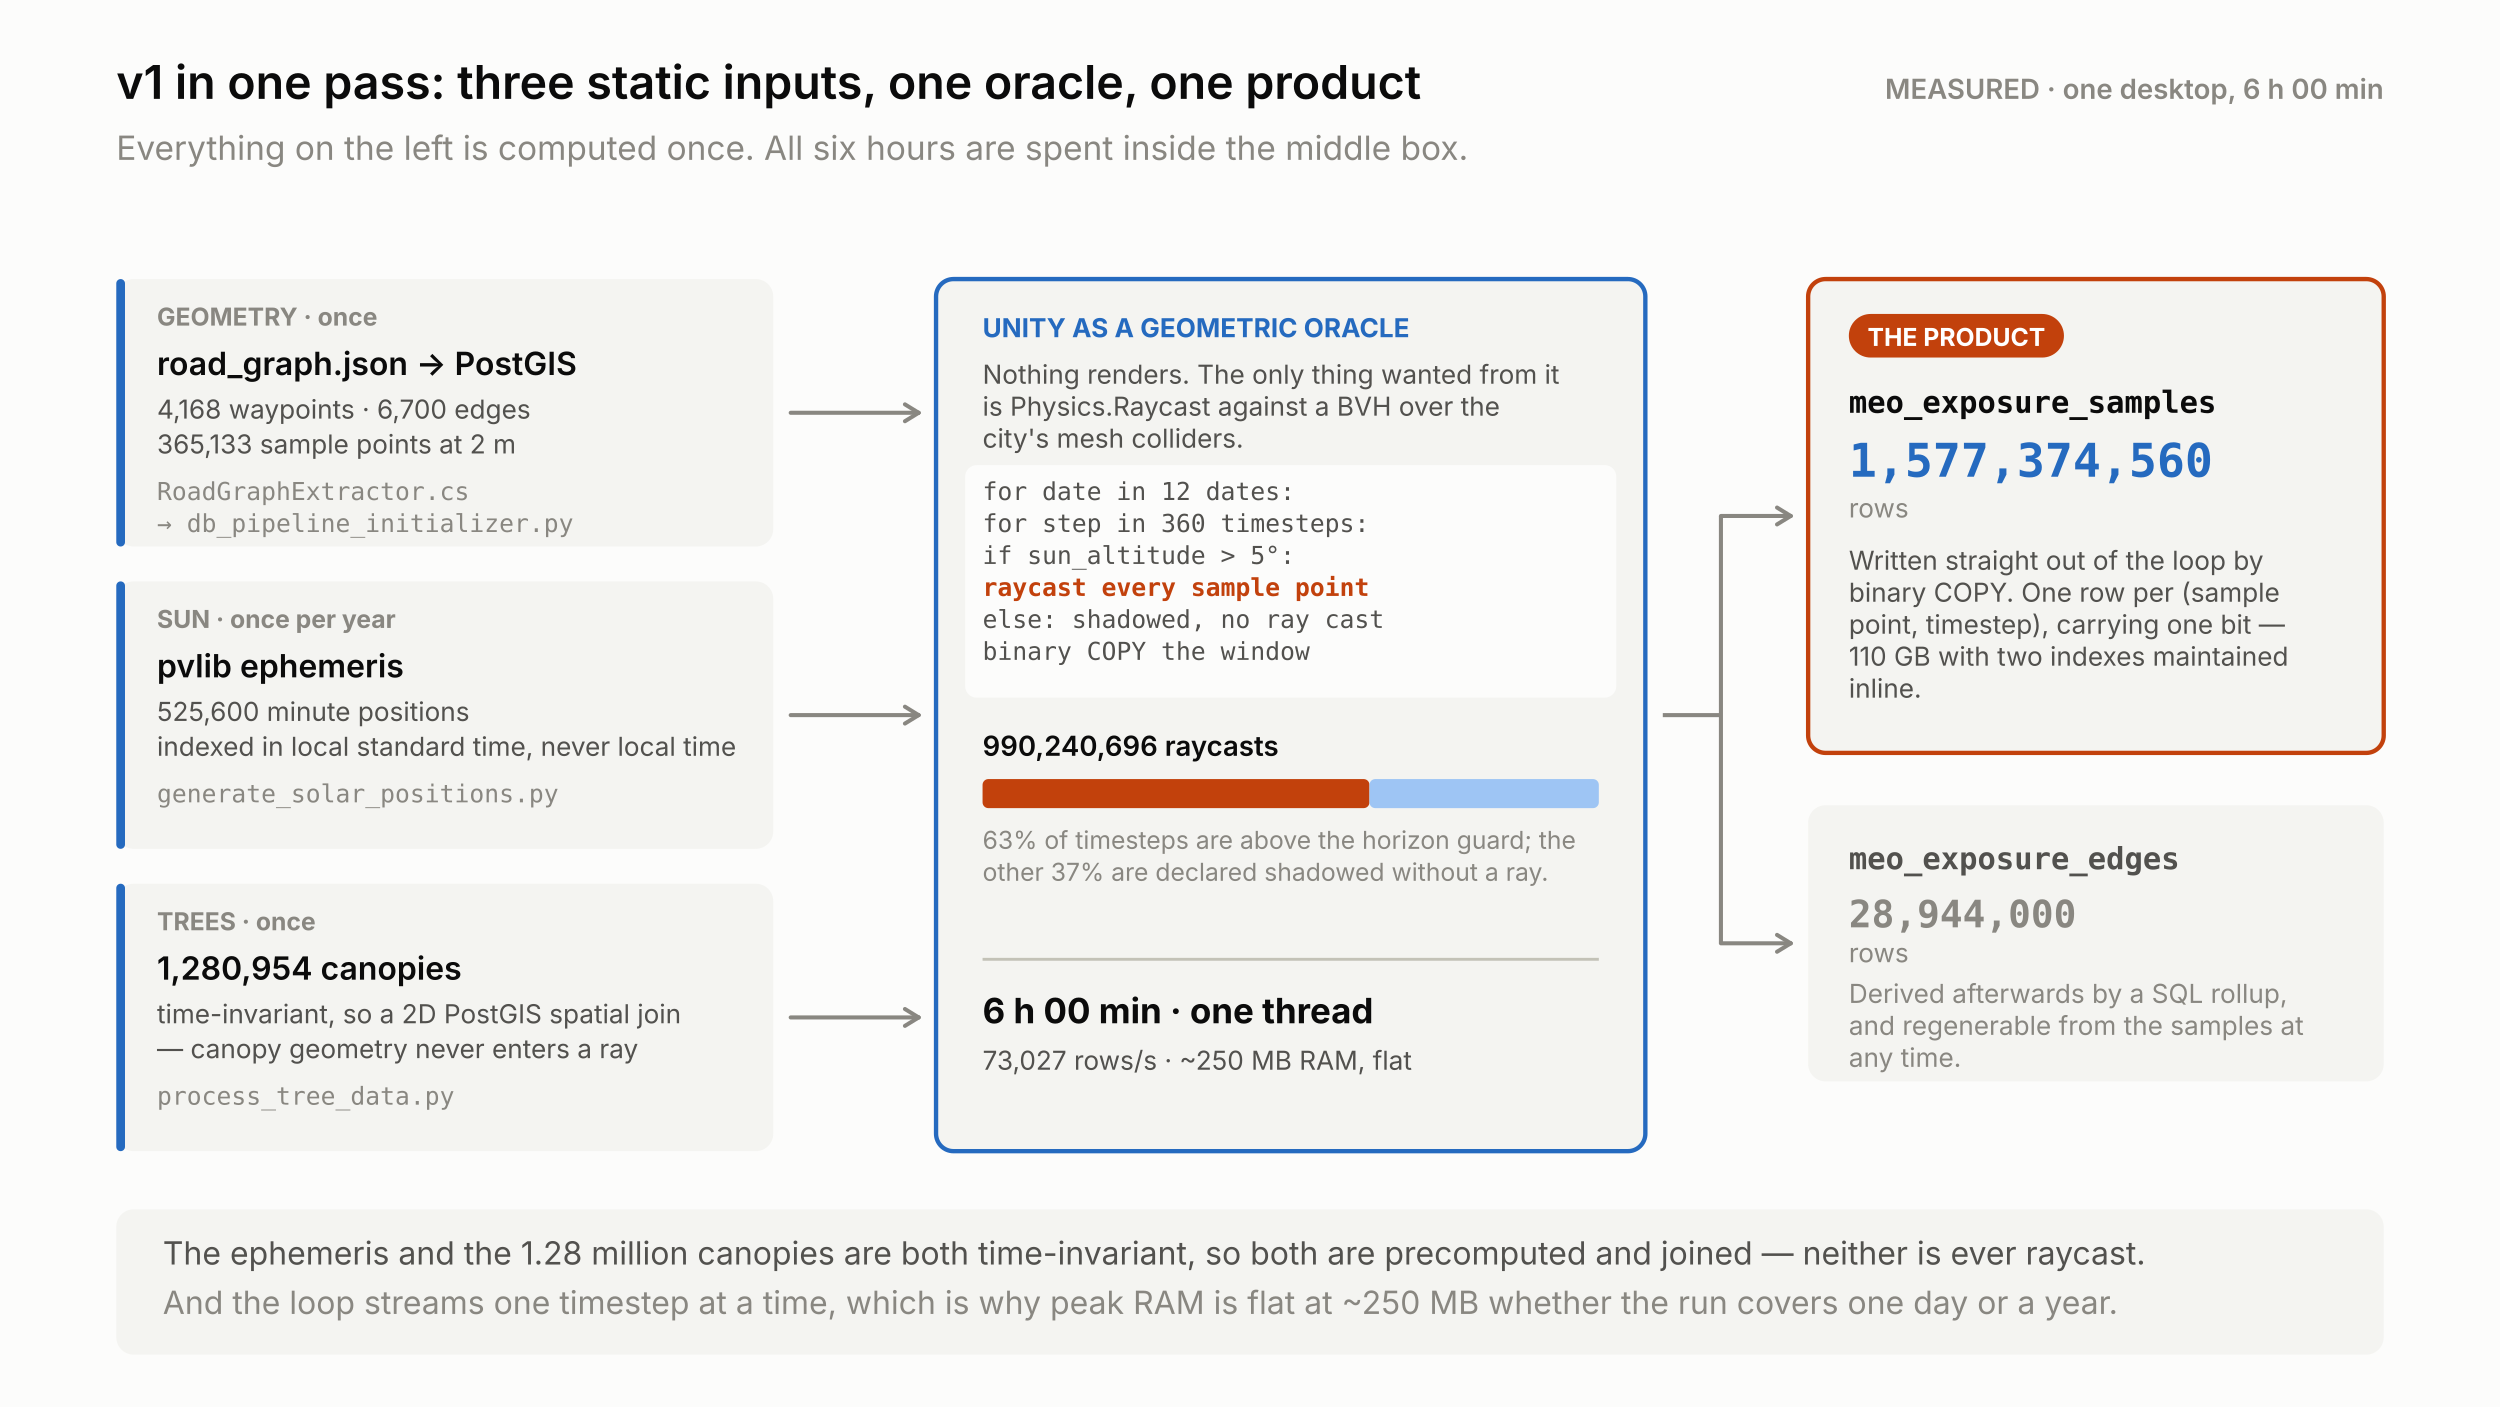
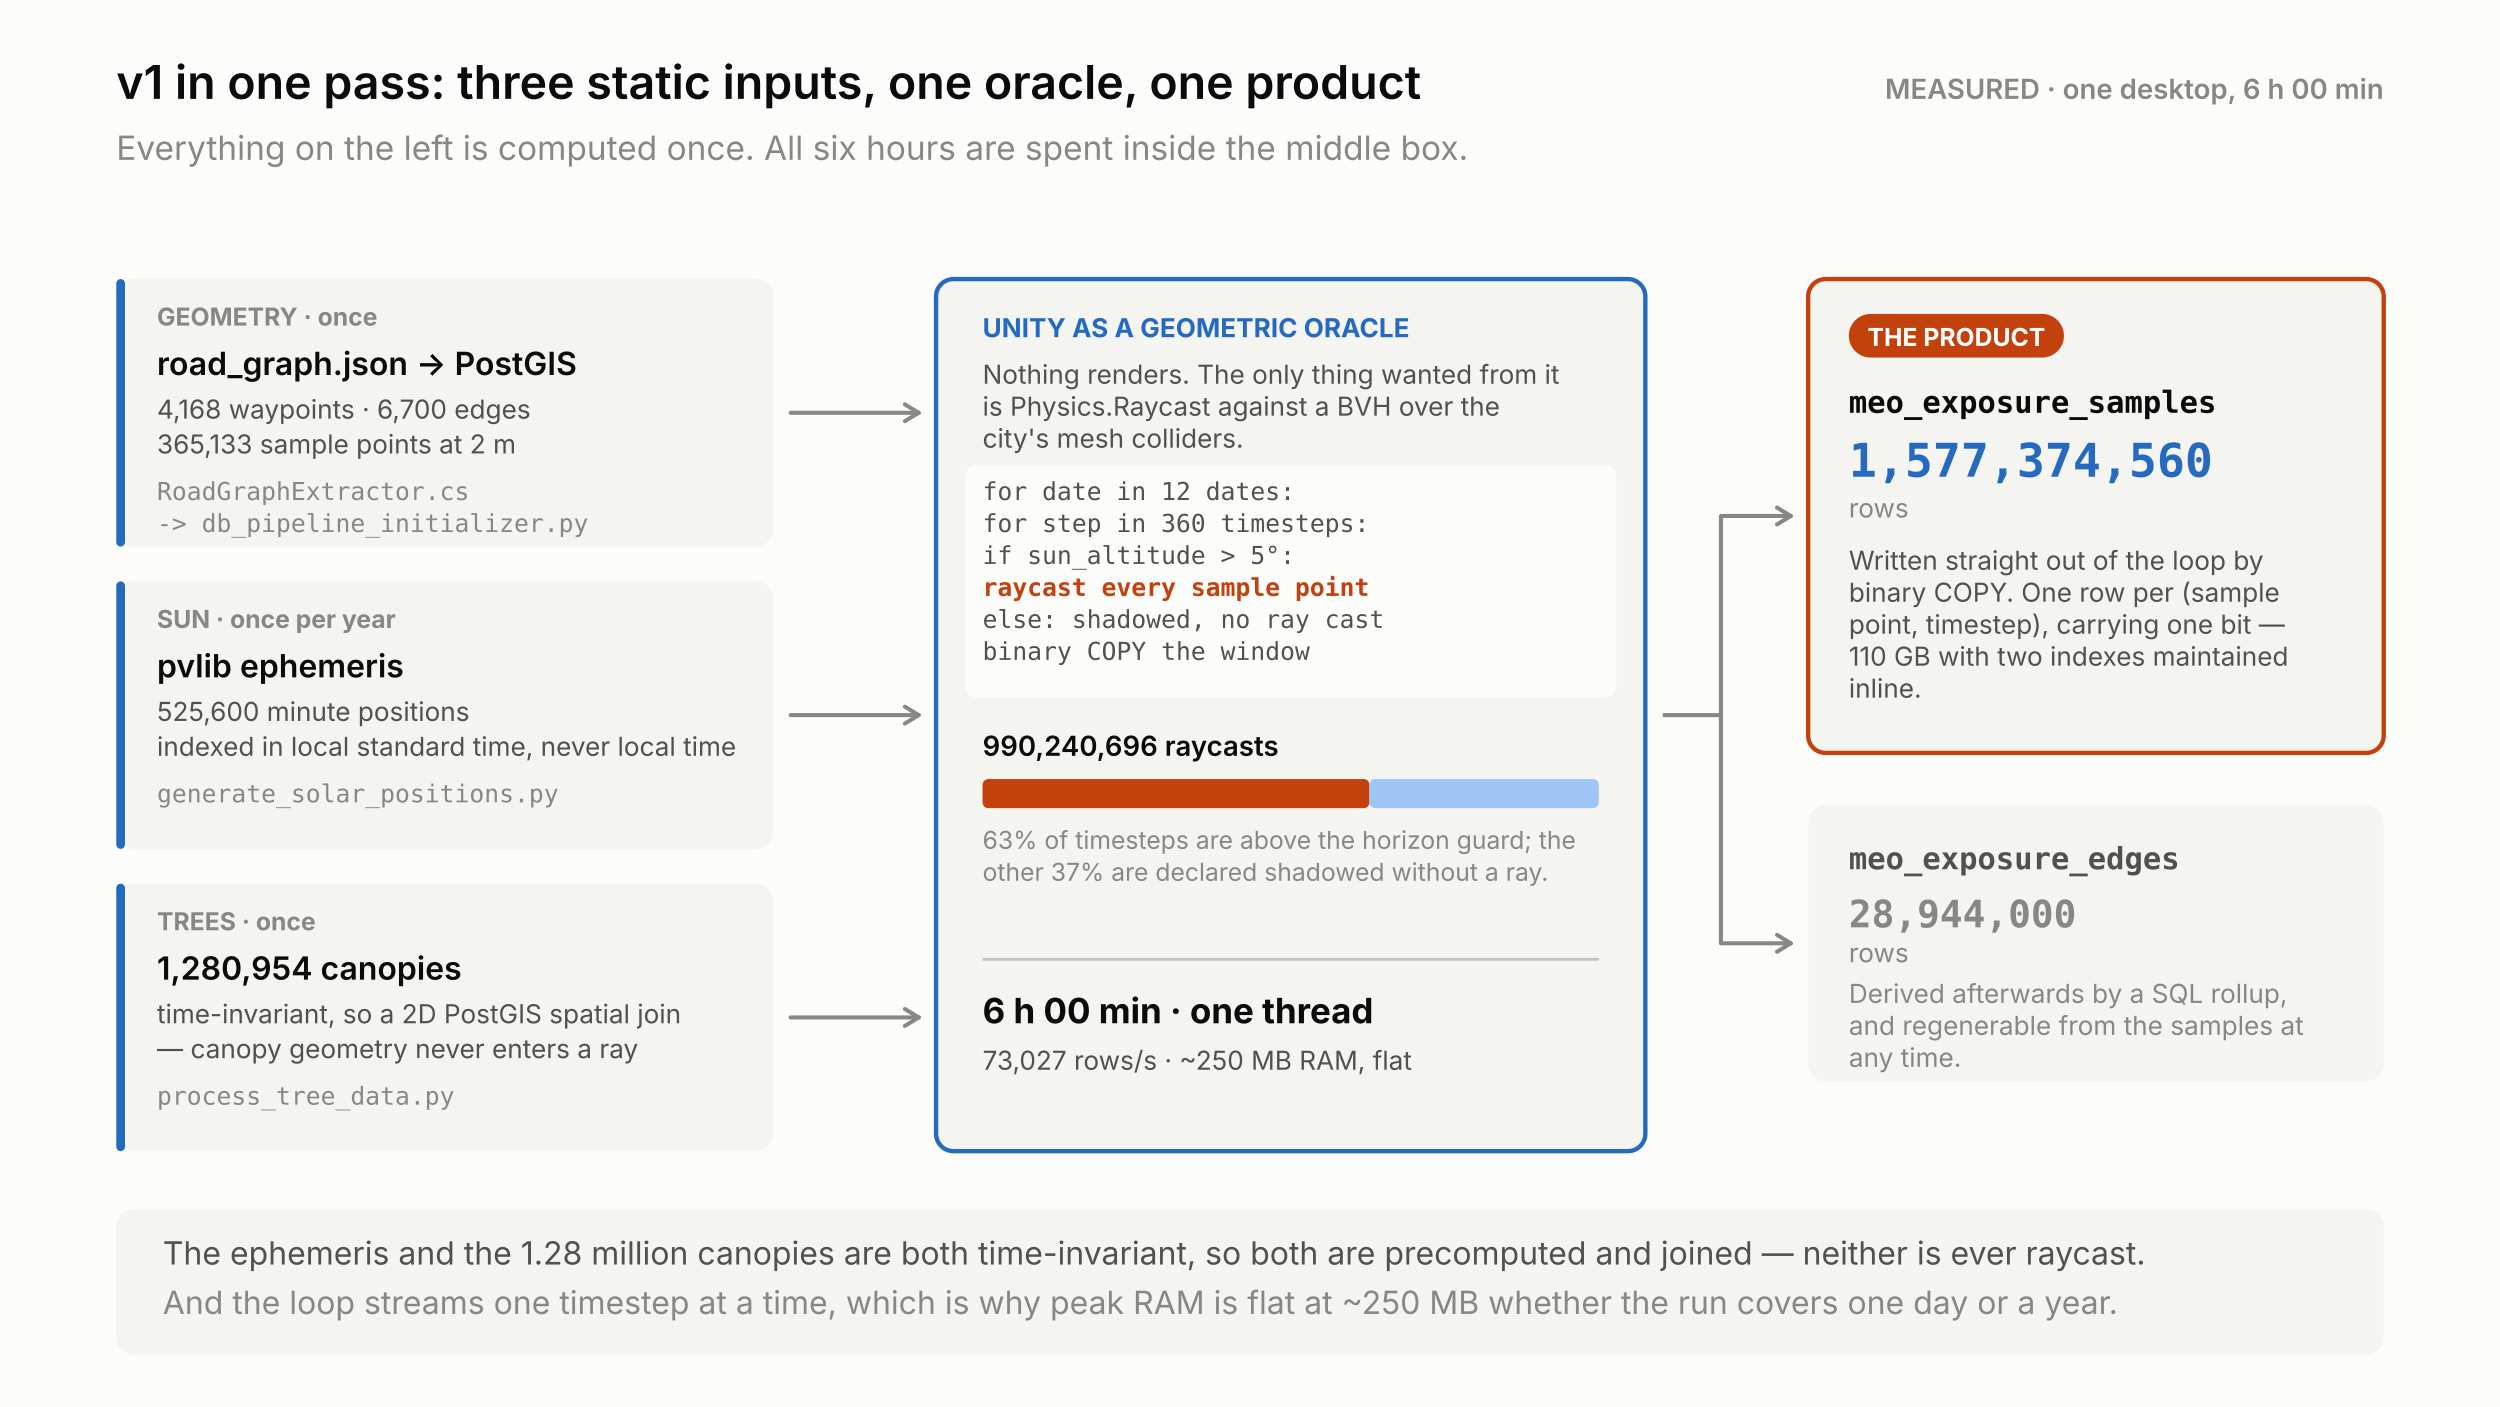
<svg xmlns="http://www.w3.org/2000/svg" width="860" height="484" viewBox="0 0 860 484" role="img" aria-label="v1's dataflow: three precomputed static inputs — the road graph and its 365,133 sample points, 525,600 minute-resolution solar positions, and 1,280,954 tree canopies joined in 2D — all feed one Unity loop that sweeps time and raycasts, writing 1,577,374,560 sample rows in 6 h 00 min on one thread, plus a derived per-edge table of 28,944,000 rows.">
  <rect width="860" height="484" fill="#fcfcfb" />
  <text x="40.0" y="34.0" font-family="system-ui,-apple-system,'Segoe UI',sans-serif" font-size="16" font-weight="600" fill="#0b0b0b" text-anchor="start" style="font-variant-numeric:tabular-nums">v1 in one pass: three static inputs, one oracle, one product</text>
  <text x="40.0" y="55.0" font-family="system-ui,-apple-system,'Segoe UI',sans-serif" font-size="11.5" font-weight="400" fill="#898781" text-anchor="start" style="font-variant-numeric:tabular-nums">Everything on the left is computed once. All six hours are spent inside the middle box.</text>
  <text x="820.0" y="34.0" font-family="system-ui,-apple-system,'Segoe UI',sans-serif" font-size="9.5" font-weight="600" fill="#898781" text-anchor="end" style="font-variant-numeric:tabular-nums">MEASURED · one desktop, 6 h 00 min</text>
  <rect x="40.0" y="96.0" width="226.0" height="92.0" rx="6" fill="#f4f4f1" />
  <rect x="40.0" y="96.0" width="3.0" height="92.0" rx="1.5" fill="#256abf" />
  <text x="54.0" y="112.0" font-family="system-ui,-apple-system,'Segoe UI',sans-serif" font-size="8.5" font-weight="700" fill="#898781" text-anchor="start" style="font-variant-numeric:tabular-nums">GEOMETRY · once</text>
-   <text x="54.0" y="129.0" font-family="system-ui,-apple-system,'Segoe UI',sans-serif" font-size="11" font-weight="600" fill="#0b0b0b" text-anchor="start" style="font-variant-numeric:tabular-nums">road_graph.json → PostGIS</text>
+   <text x="54.0" y="129.0" font-family="system-ui,-apple-system,'Segoe UI',sans-serif" font-size="11" font-weight="600" fill="#0b0b0b" text-anchor="start" style="font-variant-numeric:tabular-nums">road_graph.json -&gt; PostGIS</text>
  <text x="54.0" y="144.0" font-family="system-ui,-apple-system,'Segoe UI',sans-serif" font-size="9" font-weight="400" fill="#52514e" text-anchor="start" style="font-variant-numeric:tabular-nums">4,168 waypoints · 6,700 edges</text>
  <text x="54.0" y="156.0" font-family="system-ui,-apple-system,'Segoe UI',sans-serif" font-size="9" font-weight="400" fill="#52514e" text-anchor="start" style="font-variant-numeric:tabular-nums">365,133 sample points at 2 m</text>
  <text x="54.0" y="172.0" font-family="ui-monospace,'SF Mono',Menlo,Consolas,monospace" font-size="8.5" font-weight="400" fill="#898781" text-anchor="start" style="font-variant-numeric:tabular-nums">RoadGraphExtractor.cs</text>
-   <text x="54.0" y="183.0" font-family="ui-monospace,'SF Mono',Menlo,Consolas,monospace" font-size="8.5" font-weight="400" fill="#898781" text-anchor="start" style="font-variant-numeric:tabular-nums">  → db_pipeline_initializer.py</text>
+   <text x="54.0" y="183.0" font-family="ui-monospace,'SF Mono',Menlo,Consolas,monospace" font-size="8.5" font-weight="400" fill="#898781" text-anchor="start" style="font-variant-numeric:tabular-nums">  -&gt; db_pipeline_initializer.py</text>
  <line x1="272.0" y1="142.0" x2="316.0" y2="142.0" stroke="#898781" stroke-width="1.4" stroke-linecap="round" />
  <line x1="316.0" y1="142.0" x2="311.3" y2="144.9" stroke="#898781" stroke-width="1.4" stroke-linecap="round" />
  <line x1="316.0" y1="142.0" x2="311.3" y2="139.1" stroke="#898781" stroke-width="1.4" stroke-linecap="round" />
  <rect x="40.0" y="200.0" width="226.0" height="92.0" rx="6" fill="#f4f4f1" />
  <rect x="40.0" y="200.0" width="3.0" height="92.0" rx="1.5" fill="#256abf" />
  <text x="54.0" y="216.0" font-family="system-ui,-apple-system,'Segoe UI',sans-serif" font-size="8.5" font-weight="700" fill="#898781" text-anchor="start" style="font-variant-numeric:tabular-nums">SUN · once per year</text>
  <text x="54.0" y="233.0" font-family="system-ui,-apple-system,'Segoe UI',sans-serif" font-size="11" font-weight="600" fill="#0b0b0b" text-anchor="start" style="font-variant-numeric:tabular-nums">pvlib ephemeris</text>
  <text x="54.0" y="248.0" font-family="system-ui,-apple-system,'Segoe UI',sans-serif" font-size="9" font-weight="400" fill="#52514e" text-anchor="start" style="font-variant-numeric:tabular-nums">525,600 minute positions</text>
  <text x="54.0" y="260.0" font-family="system-ui,-apple-system,'Segoe UI',sans-serif" font-size="9" font-weight="400" fill="#52514e" text-anchor="start" style="font-variant-numeric:tabular-nums">indexed in local standard time, never local time</text>
  <text x="54.0" y="276.0" font-family="ui-monospace,'SF Mono',Menlo,Consolas,monospace" font-size="8.5" font-weight="400" fill="#898781" text-anchor="start" style="font-variant-numeric:tabular-nums">generate_solar_positions.py</text>
  <line x1="272.0" y1="246.0" x2="316.0" y2="246.0" stroke="#898781" stroke-width="1.4" stroke-linecap="round" />
  <line x1="316.0" y1="246.0" x2="311.3" y2="248.9" stroke="#898781" stroke-width="1.4" stroke-linecap="round" />
  <line x1="316.0" y1="246.0" x2="311.3" y2="243.1" stroke="#898781" stroke-width="1.4" stroke-linecap="round" />
  <rect x="40.0" y="304.0" width="226.0" height="92.0" rx="6" fill="#f4f4f1" />
  <rect x="40.0" y="304.0" width="3.0" height="92.0" rx="1.5" fill="#256abf" />
  <text x="54.0" y="320.0" font-family="system-ui,-apple-system,'Segoe UI',sans-serif" font-size="8.5" font-weight="700" fill="#898781" text-anchor="start" style="font-variant-numeric:tabular-nums">TREES · once</text>
  <text x="54.0" y="337.0" font-family="system-ui,-apple-system,'Segoe UI',sans-serif" font-size="11" font-weight="600" fill="#0b0b0b" text-anchor="start" style="font-variant-numeric:tabular-nums">1,280,954 canopies</text>
  <text x="54.0" y="352.0" font-family="system-ui,-apple-system,'Segoe UI',sans-serif" font-size="9" font-weight="400" fill="#52514e" text-anchor="start" style="font-variant-numeric:tabular-nums">time-invariant, so a 2D PostGIS spatial join</text>
  <text x="54.0" y="364.0" font-family="system-ui,-apple-system,'Segoe UI',sans-serif" font-size="9" font-weight="400" fill="#52514e" text-anchor="start" style="font-variant-numeric:tabular-nums">— canopy geometry never enters a ray</text>
  <text x="54.0" y="380.0" font-family="ui-monospace,'SF Mono',Menlo,Consolas,monospace" font-size="8.5" font-weight="400" fill="#898781" text-anchor="start" style="font-variant-numeric:tabular-nums">process_tree_data.py</text>
  <line x1="272.0" y1="350.0" x2="316.0" y2="350.0" stroke="#898781" stroke-width="1.4" stroke-linecap="round" />
  <line x1="316.0" y1="350.0" x2="311.3" y2="352.9" stroke="#898781" stroke-width="1.4" stroke-linecap="round" />
  <line x1="316.0" y1="350.0" x2="311.3" y2="347.1" stroke="#898781" stroke-width="1.4" stroke-linecap="round" />
  <rect x="322.0" y="96.0" width="244.0" height="300.0" rx="6" fill="#f4f4f1" stroke="#256abf" stroke-width="1.5" />
  <text x="338.0" y="116.0" font-family="system-ui,-apple-system,'Segoe UI',sans-serif" font-size="9" font-weight="700" fill="#256abf" text-anchor="start" style="font-variant-numeric:tabular-nums">UNITY AS A GEOMETRIC ORACLE</text>
  <text x="338.0" y="132.0" font-family="system-ui,-apple-system,'Segoe UI',sans-serif" font-size="9" font-weight="400" fill="#52514e" text-anchor="start" style="font-variant-numeric:tabular-nums">Nothing renders. The only thing wanted from it</text>
  <text x="338.0" y="143.0" font-family="system-ui,-apple-system,'Segoe UI',sans-serif" font-size="9" font-weight="400" fill="#52514e" text-anchor="start" style="font-variant-numeric:tabular-nums">is Physics.Raycast against a BVH over the</text>
  <text x="338.0" y="154.0" font-family="system-ui,-apple-system,'Segoe UI',sans-serif" font-size="9" font-weight="400" fill="#52514e" text-anchor="start" style="font-variant-numeric:tabular-nums">city's mesh colliders.</text>
  <rect x="332.0" y="160.0" width="224.0" height="80.0" rx="4" fill="#fcfcfb" />
  <text x="338.0" y="172.0" font-family="ui-monospace,'SF Mono',Menlo,Consolas,monospace" font-size="8.5" font-weight="400" fill="#52514e" text-anchor="start" style="font-variant-numeric:tabular-nums">for date in 12 dates:</text>
  <text x="338.0" y="183.0" font-family="ui-monospace,'SF Mono',Menlo,Consolas,monospace" font-size="8.5" font-weight="400" fill="#52514e" text-anchor="start" style="font-variant-numeric:tabular-nums">  for step in 360 timesteps:</text>
  <text x="338.0" y="194.0" font-family="ui-monospace,'SF Mono',Menlo,Consolas,monospace" font-size="8.5" font-weight="400" fill="#52514e" text-anchor="start" style="font-variant-numeric:tabular-nums">    if sun_altitude &gt; 5°:</text>
  <text x="338.0" y="205.0" font-family="ui-monospace,'SF Mono',Menlo,Consolas,monospace" font-size="8.5" font-weight="700" fill="#c2410c" text-anchor="start" style="font-variant-numeric:tabular-nums">      raycast every sample point</text>
  <text x="338.0" y="216.0" font-family="ui-monospace,'SF Mono',Menlo,Consolas,monospace" font-size="8.5" font-weight="400" fill="#52514e" text-anchor="start" style="font-variant-numeric:tabular-nums">    else: shadowed, no ray cast</text>
  <text x="338.0" y="227.0" font-family="ui-monospace,'SF Mono',Menlo,Consolas,monospace" font-size="8.5" font-weight="400" fill="#52514e" text-anchor="start" style="font-variant-numeric:tabular-nums">    binary COPY the window</text>
  <text x="338.0" y="260.0" font-family="system-ui,-apple-system,'Segoe UI',sans-serif" font-size="9.5" font-weight="600" fill="#0b0b0b" text-anchor="start" style="font-variant-numeric:tabular-nums">990,240,696 raycasts</text>
  <rect x="338.0" y="268.0" width="133.1" height="10.0" rx="2" fill="#c2410c" />
  <rect x="471.1" y="268.0" width="78.9" height="10.0" rx="2" fill="#9ec5f4" />
  <text x="338.0" y="292.0" font-family="system-ui,-apple-system,'Segoe UI',sans-serif" font-size="8.5" font-weight="400" fill="#898781" text-anchor="start" style="font-variant-numeric:tabular-nums">63% of timesteps are above the horizon guard; the</text>
  <text x="338.0" y="303.0" font-family="system-ui,-apple-system,'Segoe UI',sans-serif" font-size="8.5" font-weight="400" fill="#898781" text-anchor="start" style="font-variant-numeric:tabular-nums">other 37% are declared shadowed without a ray.</text>
  <line x1="338.0" y1="330.0" x2="550.0" y2="330.0" stroke="#c3c2b7" stroke-width="1" stroke-linecap="butt" />
  <text x="338.0" y="352.0" font-family="system-ui,-apple-system,'Segoe UI',sans-serif" font-size="12" font-weight="700" fill="#0b0b0b" text-anchor="start" style="font-variant-numeric:tabular-nums">6 h 00 min · one thread</text>
  <text x="338.0" y="368.0" font-family="system-ui,-apple-system,'Segoe UI',sans-serif" font-size="9" font-weight="400" fill="#52514e" text-anchor="start" style="font-variant-numeric:tabular-nums">73,027 rows/s · ~250 MB RAM, flat</text>
  <rect x="622.0" y="96.0" width="198.0" height="163.0" rx="6" fill="#f4f4f1" stroke="#c2410c" stroke-width="1.5" />
  <rect x="636.0" y="108.0" width="74.0" height="15.0" rx="7.5" fill="#c2410c" />
  <text x="673.0" y="119.0" font-family="system-ui,-apple-system,'Segoe UI',sans-serif" font-size="8.5" font-weight="700" fill="#ffffff" text-anchor="middle" style="font-variant-numeric:tabular-nums">THE PRODUCT</text>
  <text x="636.0" y="142.0" font-family="ui-monospace,'SF Mono',Menlo,Consolas,monospace" font-size="10.5" font-weight="700" fill="#0b0b0b" text-anchor="start" style="font-variant-numeric:tabular-nums">meo_exposure_samples</text>
  <text x="636.0" y="164.0" font-family="ui-monospace,'SF Mono',Menlo,Consolas,monospace" font-size="16" font-weight="700" fill="#256abf" text-anchor="start" style="font-variant-numeric:tabular-nums">1,577,374,560</text>
  <text x="636.0" y="178.0" font-family="system-ui,-apple-system,'Segoe UI',sans-serif" font-size="9" font-weight="400" fill="#898781" text-anchor="start" style="font-variant-numeric:tabular-nums">rows</text>
  <text x="636.0" y="196.0" font-family="system-ui,-apple-system,'Segoe UI',sans-serif" font-size="9" font-weight="400" fill="#52514e" text-anchor="start" style="font-variant-numeric:tabular-nums">Written straight out of the loop by</text>
  <text x="636.0" y="207.0" font-family="system-ui,-apple-system,'Segoe UI',sans-serif" font-size="9" font-weight="400" fill="#52514e" text-anchor="start" style="font-variant-numeric:tabular-nums">binary COPY. One row per (sample</text>
  <text x="636.0" y="218.0" font-family="system-ui,-apple-system,'Segoe UI',sans-serif" font-size="9" font-weight="400" fill="#52514e" text-anchor="start" style="font-variant-numeric:tabular-nums">point, timestep), carrying one bit —</text>
  <text x="636.0" y="229.0" font-family="system-ui,-apple-system,'Segoe UI',sans-serif" font-size="9" font-weight="400" fill="#52514e" text-anchor="start" style="font-variant-numeric:tabular-nums">110 GB with two indexes maintained</text>
  <text x="636.0" y="240.0" font-family="system-ui,-apple-system,'Segoe UI',sans-serif" font-size="9" font-weight="400" fill="#52514e" text-anchor="start" style="font-variant-numeric:tabular-nums">inline.</text>
  <rect x="622.0" y="277.0" width="198.0" height="95.0" rx="6" fill="#f4f4f1" />
  <text x="636.0" y="299.0" font-family="ui-monospace,'SF Mono',Menlo,Consolas,monospace" font-size="10.5" font-weight="700" fill="#52514e" text-anchor="start" style="font-variant-numeric:tabular-nums">meo_exposure_edges</text>
  <text x="636.0" y="319.0" font-family="ui-monospace,'SF Mono',Menlo,Consolas,monospace" font-size="13" font-weight="700" fill="#898781" text-anchor="start" style="font-variant-numeric:tabular-nums">28,944,000</text>
  <text x="636.0" y="331.0" font-family="system-ui,-apple-system,'Segoe UI',sans-serif" font-size="9" font-weight="400" fill="#898781" text-anchor="start" style="font-variant-numeric:tabular-nums">rows</text>
  <text x="636.0" y="345.0" font-family="system-ui,-apple-system,'Segoe UI',sans-serif" font-size="9" font-weight="400" fill="#898781" text-anchor="start" style="font-variant-numeric:tabular-nums">Derived afterwards by a SQL rollup,</text>
  <text x="636.0" y="356.0" font-family="system-ui,-apple-system,'Segoe UI',sans-serif" font-size="9" font-weight="400" fill="#898781" text-anchor="start" style="font-variant-numeric:tabular-nums">and regenerable from the samples at</text>
  <text x="636.0" y="367.0" font-family="system-ui,-apple-system,'Segoe UI',sans-serif" font-size="9" font-weight="400" fill="#898781" text-anchor="start" style="font-variant-numeric:tabular-nums">any time.</text>
  <line x1="572.0" y1="246.0" x2="592.0" y2="246.0" stroke="#898781" stroke-width="1.4" stroke-linecap="butt" />
  <line x1="592.0" y1="177.5" x2="592.0" y2="324.5" stroke="#898781" stroke-width="1.4" stroke-linecap="butt" />
  <line x1="592.0" y1="177.5" x2="616.0" y2="177.5" stroke="#898781" stroke-width="1.4" stroke-linecap="round" />
  <line x1="616.0" y1="177.5" x2="611.3" y2="180.4" stroke="#898781" stroke-width="1.4" stroke-linecap="round" />
  <line x1="616.0" y1="177.5" x2="611.3" y2="174.6" stroke="#898781" stroke-width="1.4" stroke-linecap="round" />
  <line x1="592.0" y1="324.5" x2="616.0" y2="324.5" stroke="#898781" stroke-width="1.4" stroke-linecap="round" />
  <line x1="616.0" y1="324.5" x2="611.3" y2="327.4" stroke="#898781" stroke-width="1.4" stroke-linecap="round" />
  <line x1="616.0" y1="324.5" x2="611.3" y2="321.6" stroke="#898781" stroke-width="1.4" stroke-linecap="round" />
  <rect x="40.0" y="416.0" width="780.0" height="50.0" rx="6" fill="#f4f4f1" />
  <text x="56.0" y="435.0" font-family="system-ui,-apple-system,'Segoe UI',sans-serif" font-size="11" font-weight="400" fill="#52514e" text-anchor="start" style="font-variant-numeric:tabular-nums">The ephemeris and the 1.28 million canopies are both time-invariant, so both are precomputed and joined — neither is ever raycast.</text>
  <text x="56.0" y="452.0" font-family="system-ui,-apple-system,'Segoe UI',sans-serif" font-size="11" font-weight="400" fill="#898781" text-anchor="start" style="font-variant-numeric:tabular-nums">And the loop streams one timestep at a time, which is why peak RAM is flat at ~250 MB whether the run covers one day or a year.</text>
</svg>
